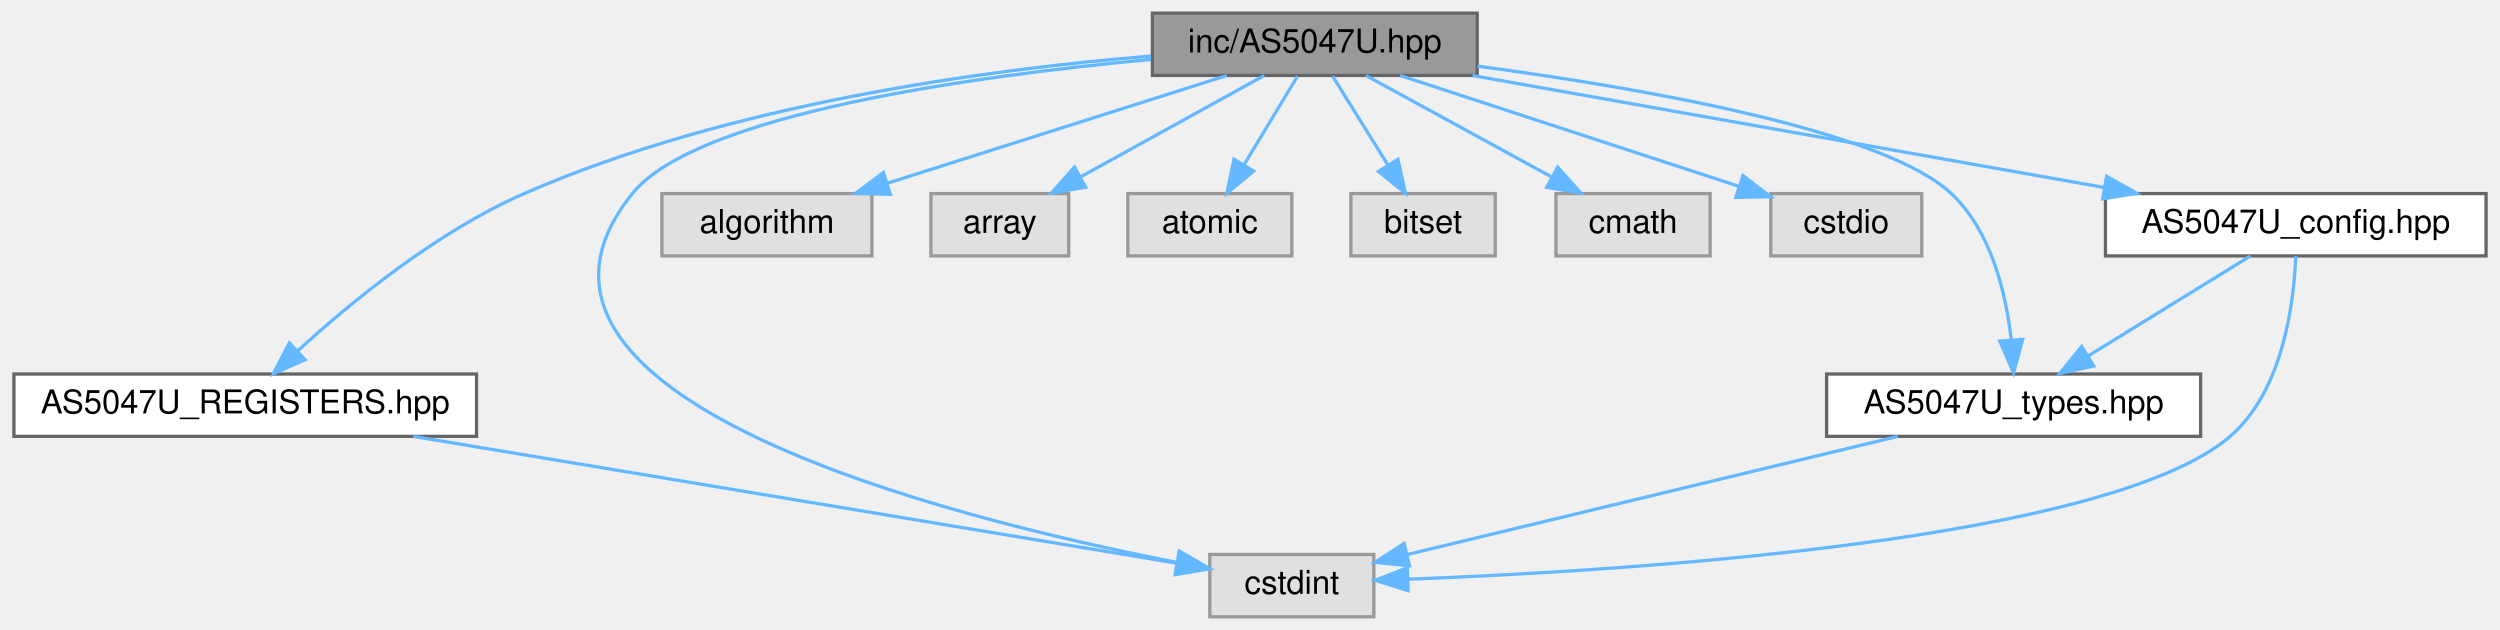
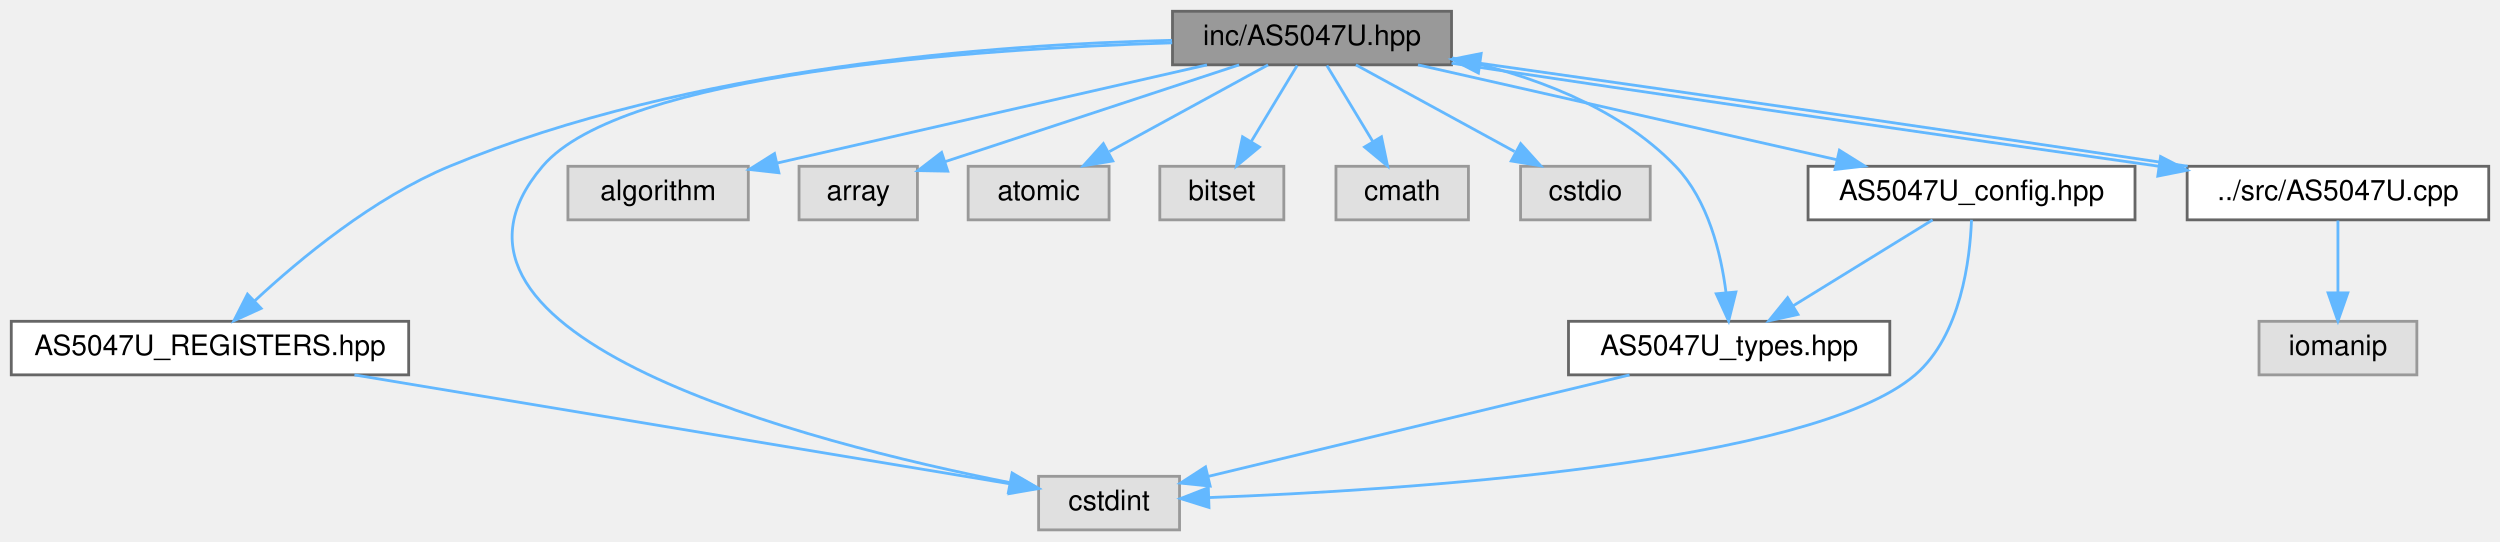
- <svg xmlns="http://www.w3.org/2000/svg" xmlns:xlink="http://www.w3.org/1999/xlink" width="762pt" height="192pt" viewBox="0.00 0.00 761.50 192.00">
+ <svg xmlns="http://www.w3.org/2000/svg" xmlns:xlink="http://www.w3.org/1999/xlink" width="887pt" height="192pt" viewBox="0.00 0.00 887.00 192.00">
  <g id="graph0" class="graph" transform="scale(1 1) rotate(0) translate(4 188)">
    <g id="Node000001" class="node">
      <g id="a_Node000001">
        <a xlink:title="Driver for AMS AS5047U Magnetic Rotary Position Sensor (C++21).">
-           <polygon fill="#999999" stroke="#666666" points="446,-184 347,-184 347,-165 446,-165 446,-184" />
-           <text text-anchor="middle" x="396.5" y="-172" font-family="Helvetica,sans-Serif" font-size="10.00">inc/AS5047U.hpp</text>
+           <polygon fill="#999999" stroke="#666666" points="511,-184 412,-184 412,-165 511,-165 511,-184" />
+           <text text-anchor="middle" x="461.5" y="-172" font-family="Helvetica,sans-Serif" font-size="10.00">inc/AS5047U.hpp</text>
        </a>
      </g>
    </g>
    <g id="Node000002" class="node">
      <g id="a_Node000002">
        <a xlink:href="AS5047U__REGISTERS_8hpp.html" target="_top" xlink:title="Register definitions for the AS5047U Rotary Position Sensor.">
          <polygon fill="white" stroke="#666666" points="141,-74 0,-74 0,-55 141,-55 141,-74" />
          <text text-anchor="middle" x="70.5" y="-62" font-family="Helvetica,sans-Serif" font-size="10.00">AS5047U_REGISTERS.hpp</text>
        </a>
      </g>
    </g>
    <g id="edge1_Node000001_Node000002" class="edge">
      <g id="a_edge1_Node000001_Node000002">
        <a xlink:title=" ">
-           <path fill="none" stroke="#63b8ff" d="M346.56,-170.92C296.42,-166.83 217.88,-156.27 155.5,-129 128.77,-117.31 102.58,-95.78 86.49,-81.06" />
-           <polygon fill="#63b8ff" stroke="#63b8ff" points="88.73,-78.36 79.05,-74.07 83.94,-83.47 88.73,-78.36" />
+           <path fill="none" stroke="#63b8ff" d="M411.83,-173.69C349.61,-172.29 240.8,-164.36 155.5,-129 128.55,-117.83 102.41,-96.17 86.39,-81.28" />
+           <polygon fill="#63b8ff" stroke="#63b8ff" points="88.64,-78.58 78.99,-74.2 83.8,-83.64 88.64,-78.58" />
        </a>
      </g>
    </g>
    <g id="Node000003" class="node">
      <g id="a_Node000003">
        <a xlink:title=" ">
          <polygon fill="#e0e0e0" stroke="#999999" points="414.5,-19 364.5,-19 364.5,0 414.5,0 414.5,-19" />
          <text text-anchor="middle" x="389.5" y="-7" font-family="Helvetica,sans-Serif" font-size="10.00">cstdint</text>
        </a>
      </g>
    </g>
    <g id="edge8_Node000001_Node000003" class="edge">
      <g id="a_edge8_Node000001_Node000003">
        <a xlink:title=" ">
-           <path fill="none" stroke="#63b8ff" d="M346.58,-169.89C291.49,-164.75 208.01,-153.12 188.5,-129 138.35,-66.98 284.24,-30.27 354.28,-16.62" />
-           <polygon fill="#63b8ff" stroke="#63b8ff" points="355.26,-19.99 364.43,-14.7 353.96,-13.12 355.26,-19.99" />
+           <path fill="none" stroke="#63b8ff" d="M411.89,-172.8C341.12,-170.62 216.61,-162.06 188.5,-129 136.84,-68.23 283.54,-30.84 354.04,-16.82" />
+           <polygon fill="#63b8ff" stroke="#63b8ff" points="355.1,-20.18 364.26,-14.84 353.78,-13.3 355.1,-20.18" />
        </a>
      </g>
    </g>
    <g id="Node000004" class="node">
      <g id="a_Node000004">
        <a xlink:title=" ">
          <polygon fill="#e0e0e0" stroke="#999999" points="261.5,-129 197.5,-129 197.5,-110 261.5,-110 261.5,-129" />
          <text text-anchor="middle" x="229.5" y="-117" font-family="Helvetica,sans-Serif" font-size="10.00">algorithm</text>
        </a>
      </g>
    </g>
    <g id="edge3_Node000001_Node000004" class="edge">
      <g id="a_edge3_Node000001_Node000004">
        <a xlink:title=" ">
-           <path fill="none" stroke="#63b8ff" d="M369.67,-164.98C341.63,-156.09 297.45,-142.07 266.2,-132.15" />
-           <polygon fill="#63b8ff" stroke="#63b8ff" points="267.13,-128.77 256.54,-129.08 265.01,-135.44 267.13,-128.77" />
+           <path fill="none" stroke="#63b8ff" d="M424.23,-164.98C382.6,-155.48 315.38,-140.12 271.81,-130.17" />
+           <polygon fill="#63b8ff" stroke="#63b8ff" points="272.35,-126.7 261.82,-127.88 270.79,-133.52 272.35,-126.7" />
        </a>
      </g>
    </g>
    <g id="Node000005" class="node">
      <g id="a_Node000005">
        <a xlink:title=" ">
          <polygon fill="#e0e0e0" stroke="#999999" points="321.5,-129 279.5,-129 279.5,-110 321.5,-110 321.5,-129" />
          <text text-anchor="middle" x="300.5" y="-117" font-family="Helvetica,sans-Serif" font-size="10.00">array</text>
        </a>
      </g>
    </g>
    <g id="edge4_Node000001_Node000005" class="edge">
      <g id="a_edge4_Node000001_Node000005">
        <a xlink:title=" ">
-           <path fill="none" stroke="#63b8ff" d="M381.08,-164.98C366.05,-156.69 342.96,-143.94 325.34,-134.22" />
-           <polygon fill="#63b8ff" stroke="#63b8ff" points="326.65,-130.94 316.2,-129.17 323.27,-137.07 326.65,-130.94" />
+           <path fill="none" stroke="#63b8ff" d="M435.63,-164.98C407.2,-155.63 361.56,-140.6 331.3,-130.64" />
+           <polygon fill="#63b8ff" stroke="#63b8ff" points="332.27,-127.27 321.68,-127.47 330.08,-133.92 332.27,-127.27" />
        </a>
      </g>
    </g>
    <g id="Node000006" class="node">
      <g id="a_Node000006">
        <a xlink:title=" ">
          <polygon fill="#e0e0e0" stroke="#999999" points="389.5,-129 339.5,-129 339.5,-110 389.5,-110 389.5,-129" />
          <text text-anchor="middle" x="364.5" y="-117" font-family="Helvetica,sans-Serif" font-size="10.00">atomic</text>
        </a>
      </g>
    </g>
    <g id="edge5_Node000001_Node000006" class="edge">
      <g id="a_edge5_Node000001_Node000006">
        <a xlink:title=" ">
-           <path fill="none" stroke="#63b8ff" d="M391.22,-164.75C386.79,-157.42 380.34,-146.73 374.88,-137.7" />
-           <polygon fill="#63b8ff" stroke="#63b8ff" points="377.85,-135.84 369.69,-129.09 371.86,-139.46 377.85,-135.84" />
+           <path fill="none" stroke="#63b8ff" d="M445.92,-164.98C430.73,-156.69 407.4,-143.94 389.6,-134.22" />
+           <polygon fill="#63b8ff" stroke="#63b8ff" points="390.82,-130.89 380.37,-129.17 387.47,-137.04 390.82,-130.89" />
        </a>
      </g>
    </g>
    <g id="Node000007" class="node">
      <g id="a_Node000007">
        <a xlink:title=" ">
          <polygon fill="#e0e0e0" stroke="#999999" points="451.5,-129 407.5,-129 407.5,-110 451.5,-110 451.5,-129" />
          <text text-anchor="middle" x="429.5" y="-117" font-family="Helvetica,sans-Serif" font-size="10.00">bitset</text>
        </a>
      </g>
    </g>
    <g id="edge6_Node000001_Node000007" class="edge">
      <g id="a_edge6_Node000001_Node000007">
        <a xlink:title=" ">
-           <path fill="none" stroke="#63b8ff" d="M401.95,-164.75C406.51,-157.42 413.17,-146.73 418.79,-137.7" />
-           <polygon fill="#63b8ff" stroke="#63b8ff" points="421.84,-139.43 424.15,-129.09 415.9,-135.73 421.84,-139.43" />
+           <path fill="none" stroke="#63b8ff" d="M456.22,-164.75C451.79,-157.42 445.34,-146.73 439.88,-137.7" />
+           <polygon fill="#63b8ff" stroke="#63b8ff" points="442.85,-135.84 434.69,-129.09 436.86,-139.46 442.85,-135.84" />
        </a>
      </g>
    </g>
    <g id="Node000008" class="node">
      <g id="a_Node000008">
        <a xlink:title=" ">
          <polygon fill="#e0e0e0" stroke="#999999" points="517,-129 470,-129 470,-110 517,-110 517,-129" />
          <text text-anchor="middle" x="493.5" y="-117" font-family="Helvetica,sans-Serif" font-size="10.00">cmath</text>
        </a>
      </g>
    </g>
    <g id="edge7_Node000001_Node000008" class="edge">
      <g id="a_edge7_Node000001_Node000008">
        <a xlink:title=" ">
-           <path fill="none" stroke="#63b8ff" d="M412.08,-164.98C427.27,-156.69 450.6,-143.94 468.4,-134.22" />
-           <polygon fill="#63b8ff" stroke="#63b8ff" points="470.53,-137.04 477.63,-129.17 467.18,-130.89 470.53,-137.04" />
+           <path fill="none" stroke="#63b8ff" d="M466.78,-164.75C471.21,-157.42 477.66,-146.73 483.12,-137.7" />
+           <polygon fill="#63b8ff" stroke="#63b8ff" points="486.14,-139.46 488.31,-129.09 480.15,-135.84 486.14,-139.46" />
        </a>
      </g>
    </g>
    <g id="Node000009" class="node">
      <g id="a_Node000009">
        <a xlink:title=" ">
          <polygon fill="#e0e0e0" stroke="#999999" points="581.5,-129 535.5,-129 535.5,-110 581.5,-110 581.5,-129" />
          <text text-anchor="middle" x="558.5" y="-117" font-family="Helvetica,sans-Serif" font-size="10.00">cstdio</text>
        </a>
      </g>
    </g>
    <g id="edge9_Node000001_Node000009" class="edge">
      <g id="a_edge9_Node000001_Node000009">
        <a xlink:title=" ">
-           <path fill="none" stroke="#63b8ff" d="M422.53,-164.98C450.57,-155.81 495.26,-141.19 525.69,-131.23" />
-           <polygon fill="#63b8ff" stroke="#63b8ff" points="527.01,-134.49 535.42,-128.05 524.83,-127.83 527.01,-134.49" />
+           <path fill="none" stroke="#63b8ff" d="M477.08,-164.98C492.27,-156.69 515.6,-143.94 533.4,-134.22" />
+           <polygon fill="#63b8ff" stroke="#63b8ff" points="535.53,-137.04 542.63,-129.17 532.18,-130.89 535.53,-137.04" />
        </a>
      </g>
    </g>
    <g id="Node000010" class="node">
      <g id="a_Node000010">
        <a xlink:href="AS5047U__types_8hpp.html" target="_top" xlink:title="Type definitions for the AS5047U driver.">
          <polygon fill="white" stroke="#666666" points="666.5,-74 552.5,-74 552.5,-55 666.5,-55 666.5,-74" />
          <text text-anchor="middle" x="609.5" y="-62" font-family="Helvetica,sans-Serif" font-size="10.00">AS5047U_types.hpp</text>
        </a>
      </g>
    </g>
    <g id="edge10_Node000001_Node000010" class="edge">
      <g id="a_edge10_Node000001_Node000010">
        <a xlink:title=" ">
-           <path fill="none" stroke="#63b8ff" d="M446.11,-167.83C496.47,-161.11 569.88,-148.31 590.5,-129 602.69,-117.58 607.17,-98.69 608.76,-84.47" />
-           <polygon fill="#63b8ff" stroke="#63b8ff" points="612.26,-84.54 609.5,-74.31 605.28,-84.02 612.26,-84.54" />
+           <path fill="none" stroke="#63b8ff" d="M511.21,-167.46C538.01,-161.75 569.75,-150.63 590.5,-129 602.07,-116.94 606.62,-98.14 608.4,-84.12" />
+           <polygon fill="#63b8ff" stroke="#63b8ff" points="611.89,-84.39 609.32,-74.12 604.92,-83.76 611.89,-84.39" />
        </a>
      </g>
    </g>
    <g id="Node000011" class="node">
      <g id="a_Node000011">
        <a xlink:href="AS5047U__config_8hpp.html" target="_top" xlink:title=" ">
          <polygon fill="white" stroke="#666666" points="753.5,-129 637.5,-129 637.5,-110 753.5,-110 753.5,-129" />
          <text text-anchor="middle" x="695.5" y="-117" font-family="Helvetica,sans-Serif" font-size="10.00">AS5047U_config.hpp</text>
        </a>
      </g>
    </g>
    <g id="edge12_Node000001_Node000011" class="edge">
      <g id="a_edge12_Node000001_Node000011">
        <a xlink:title=" ">
-           <path fill="none" stroke="#63b8ff" d="M444.54,-164.98C496.91,-155.7 580.74,-140.84 636.93,-130.88" />
-           <polygon fill="#63b8ff" stroke="#63b8ff" points="637.85,-134.27 647.08,-129.08 636.63,-127.38 637.85,-134.27" />
+           <path fill="none" stroke="#63b8ff" d="M499.1,-164.98C539.49,-155.84 603.78,-141.27 647.73,-131.32" />
+           <polygon fill="#63b8ff" stroke="#63b8ff" points="648.63,-134.7 657.61,-129.08 647.08,-127.88 648.63,-134.7" />
+         </a>
+       </g>
+     </g>
+     <g id="Node000012" class="node">
+       <g id="a_Node000012">
+         <a xlink:href="AS5047U_8cpp.html" target="_top" xlink:title=" ">
+           <polygon fill="white" stroke="#666666" points="879,-129 772,-129 772,-110 879,-110 879,-129" />
+           <text text-anchor="middle" x="825.5" y="-117" font-family="Helvetica,sans-Serif" font-size="10.00">../src/AS5047U.cpp</text>
+         </a>
+       </g>
+     </g>
+     <g id="edge15_Node000001_Node000012" class="edge">
+       <g id="a_edge15_Node000001_Node000012">
+         <a xlink:title=" ">
+           <path fill="none" stroke="#63b8ff" d="M511.01,-165.57C576.09,-155.75 690.31,-139.12 761.76,-129.04" />
+           <polygon fill="#63b8ff" stroke="#63b8ff" points="762.57,-132.46 771.98,-127.6 761.59,-125.52 762.57,-132.46" />
        </a>
      </g>
    </g>
    <g id="edge2_Node000002_Node000003" class="edge">
      <g id="a_edge2_Node000002_Node000003">
        <a xlink:title=" ">
          <path fill="none" stroke="#63b8ff" d="M121.75,-54.98C186.94,-44.15 297.81,-25.73 354.24,-16.36" />
          <polygon fill="#63b8ff" stroke="#63b8ff" points="355.16,-19.75 364.45,-14.66 354.01,-12.85 355.16,-19.75" />
        </a>
      </g>
    </g>
    <g id="edge11_Node000010_Node000003" class="edge">
      <g id="a_edge11_Node000010_Node000003">
        <a xlink:title=" ">
          <path fill="none" stroke="#63b8ff" d="M574.15,-54.98C533.06,-45.08 465.65,-28.84 424.64,-18.97" />
          <polygon fill="#63b8ff" stroke="#63b8ff" points="425.36,-15.54 414.82,-16.6 423.72,-22.34 425.36,-15.54" />
        </a>
      </g>
    </g>
    <g id="edge13_Node000011_Node000003" class="edge">
      <g id="a_edge13_Node000011_Node000003">
        <a xlink:title=" ">
          <path fill="none" stroke="#63b8ff" d="M695.49,-110C694.97,-96.18 691.8,-69.01 675.5,-55 638.51,-23.21 493.18,-14.04 425.07,-11.47" />
          <polygon fill="#63b8ff" stroke="#63b8ff" points="424.95,-7.96 414.84,-11.11 424.71,-14.96 424.95,-7.96" />
        </a>
      </g>
    </g>
    <g id="edge14_Node000011_Node000010" class="edge">
      <g id="a_edge14_Node000011_Node000010">
        <a xlink:title=" ">
          <path fill="none" stroke="#63b8ff" d="M681.68,-109.98C668.35,-101.77 647.92,-89.18 632.19,-79.49" />
          <polygon fill="#63b8ff" stroke="#63b8ff" points="633.92,-76.44 623.57,-74.17 630.25,-82.4 633.92,-76.44" />
        </a>
      </g>
    </g>
+     <g id="edge16_Node000012_Node000001" class="edge">
+       <g id="a_edge16_Node000012_Node000001">
+         <a xlink:title=" ">
+           <path fill="none" stroke="#63b8ff" d="M772.2,-129.01C705.24,-139.08 590.87,-155.73 521.09,-165.55" />
+           <polygon fill="#63b8ff" stroke="#63b8ff" points="520.54,-162.09 511.13,-166.95 521.52,-169.02 520.54,-162.09" />
+         </a>
+       </g>
+     </g>
+     <g id="Node000013" class="node">
+       <g id="a_Node000013">
+         <a xlink:title=" ">
+           <polygon fill="#e0e0e0" stroke="#999999" points="853.5,-74 797.5,-74 797.5,-55 853.5,-55 853.5,-74" />
+           <text text-anchor="middle" x="825.5" y="-62" font-family="Helvetica,sans-Serif" font-size="10.00">iomanip</text>
+         </a>
+       </g>
+     </g>
+     <g id="edge17_Node000012_Node000013" class="edge">
+       <g id="a_edge17_Node000012_Node000013">
+         <a xlink:title=" ">
+           <path fill="none" stroke="#63b8ff" d="M825.5,-109.75C825.5,-102.8 825.5,-92.85 825.5,-84.13" />
+           <polygon fill="#63b8ff" stroke="#63b8ff" points="829,-84.09 825.5,-74.09 822,-84.09 829,-84.09" />
+         </a>
+       </g>
+     </g>
  </g>
</svg>
